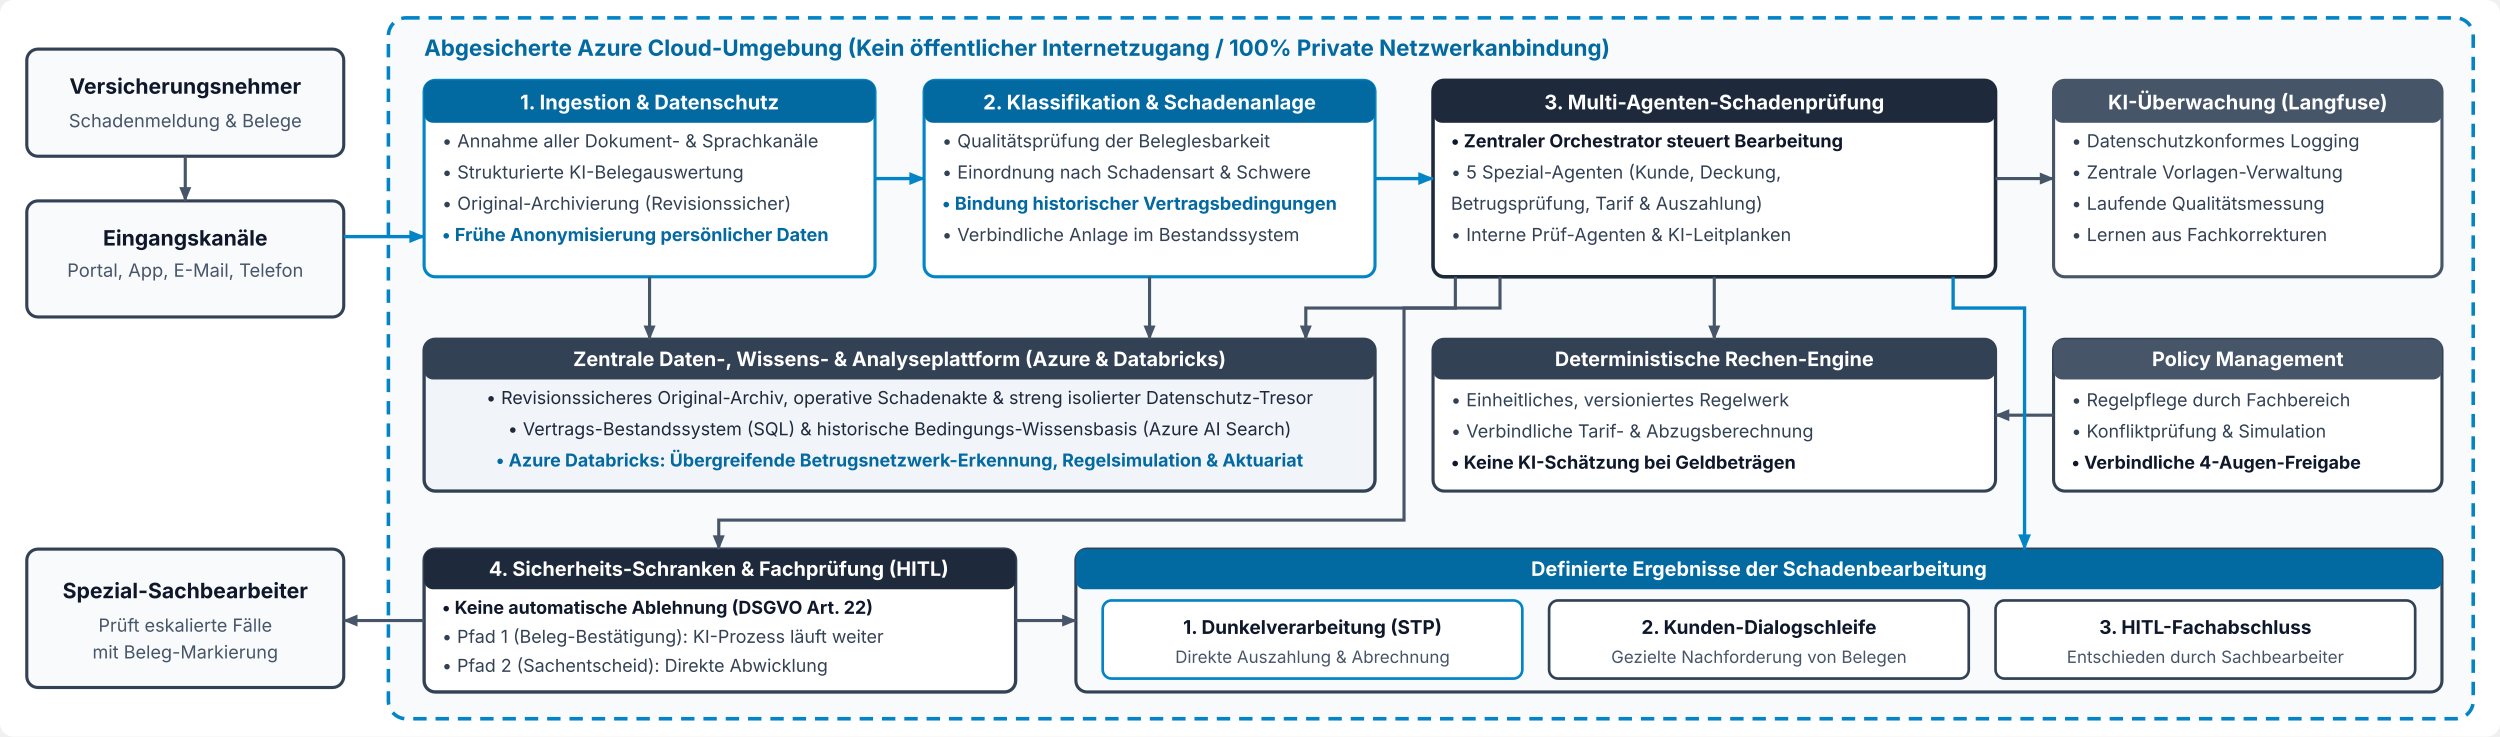
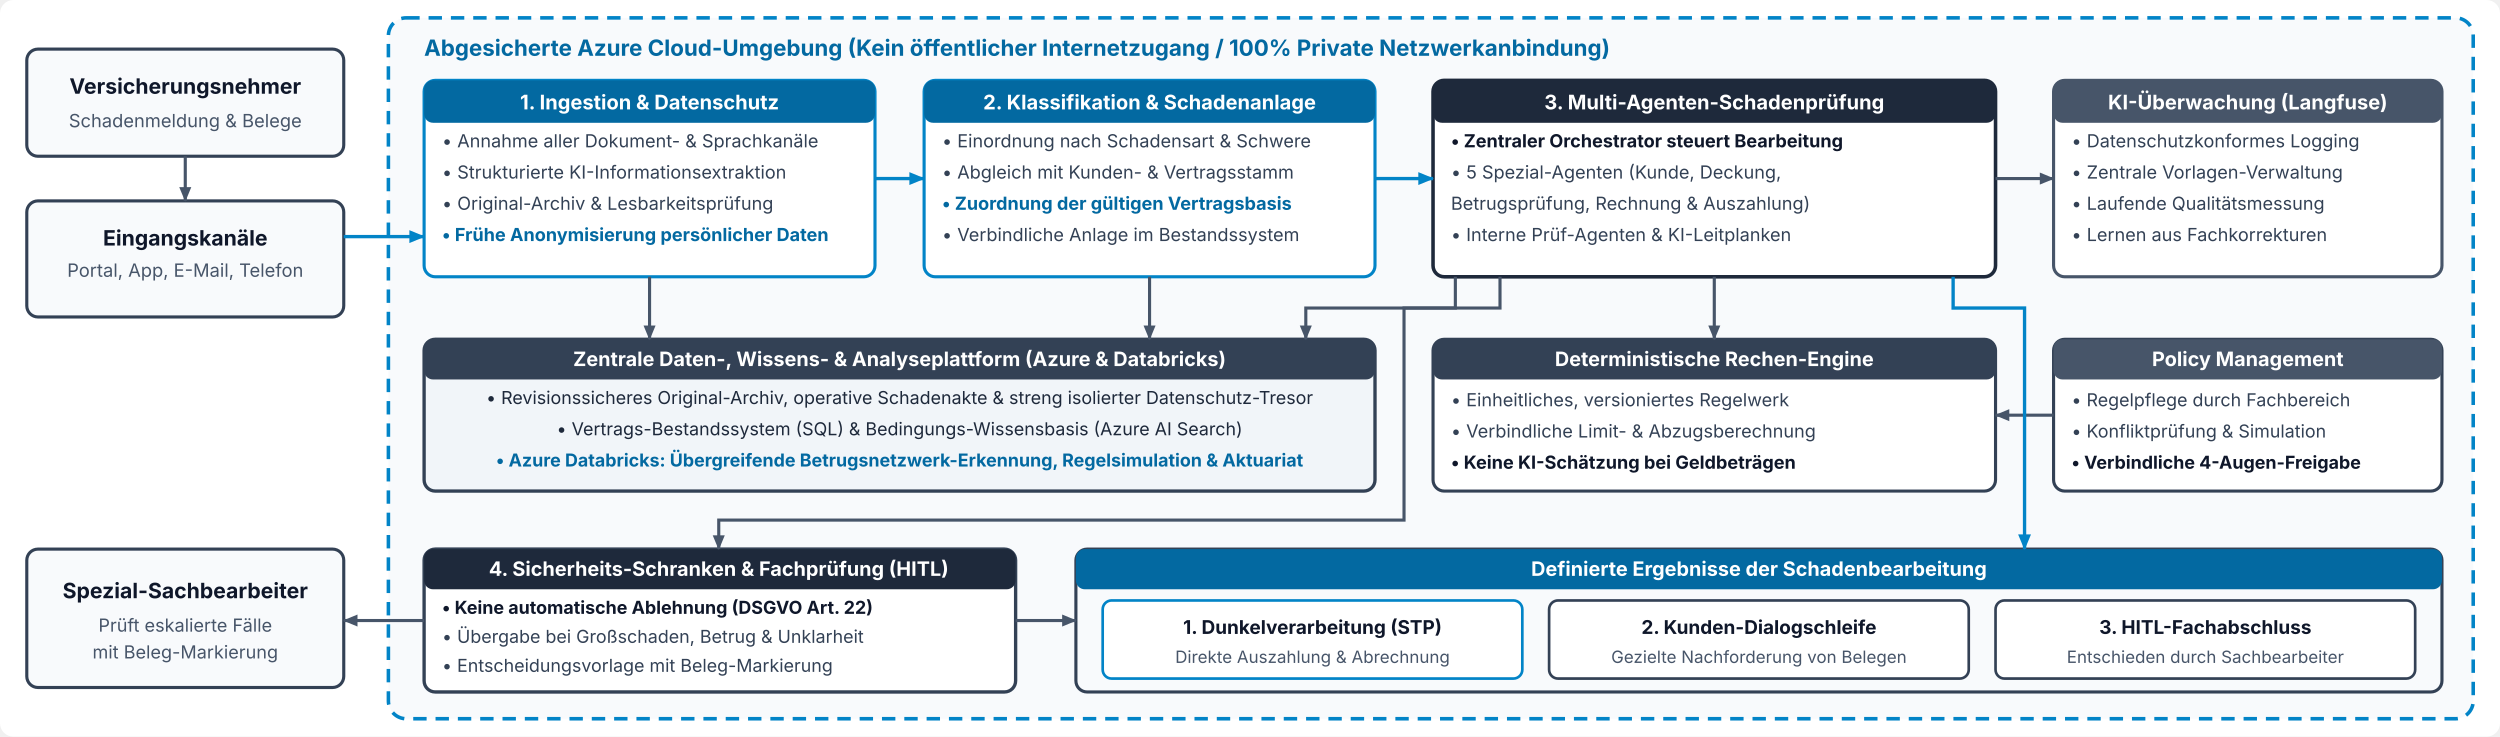
<svg xmlns="http://www.w3.org/2000/svg" viewBox="0 0 1120 330" width="100%" height="100%" font-family="Inter, Segoe UI, Arial, sans-serif">
  <defs>
    <marker id="a-slate" viewBox="0 0 10 10" refX="8" refY="5" markerWidth="5.5" markerHeight="5.5" orient="auto-start-reverse">
      <path d="M 0 1.5 L 8.5 5 L 0 8.5 z" fill="#475569" />
    </marker>
    <marker id="a-blue" viewBox="0 0 10 10" refX="8" refY="5" markerWidth="5.5" markerHeight="5.5" orient="auto-start-reverse">
      <path d="M 0 1.5 L 8.5 5 L 0 8.5 z" fill="#0284c7" />
    </marker>
  </defs>
  <rect width="1120" height="330" rx="6" fill="#ffffff" />
  <rect x="12" y="22" width="142" height="48" rx="5" fill="#f8fafc" stroke="#334155" stroke-width="1.4" />
  <text x="83" y="42" text-anchor="middle" font-size="9.5" font-weight="700" fill="#0f172a">Versicherungsnehmer</text>
  <text x="83" y="57" text-anchor="middle" font-size="8.2" fill="#475569">Schadenmeldung &amp; Belege</text>
  <rect x="12" y="90" width="142" height="52" rx="5" fill="#f8fafc" stroke="#334155" stroke-width="1.4" />
  <text x="83" y="110" text-anchor="middle" font-size="9.5" font-weight="700" fill="#0f172a">Eingangskanäle</text>
  <text x="83" y="124" text-anchor="middle" font-size="8.2" fill="#475569">Portal, App, E-Mail, Telefon</text>
  <rect x="12" y="246" width="142" height="62" rx="5" fill="#f8fafc" stroke="#334155" stroke-width="1.4" />
  <text x="83" y="268" text-anchor="middle" font-size="9.5" font-weight="700" fill="#0f172a">Spezial-Sachbearbeiter</text>
  <text x="83" y="283" text-anchor="middle" font-size="8.1" fill="#475569">Prüft eskalierte Fälle</text>
  <text x="83" y="295" text-anchor="middle" font-size="8.1" fill="#475569">mit Beleg-Markierung</text>
  <rect x="174" y="8" width="934" height="314" rx="8" fill="#f8fafc" stroke="#0284c7" stroke-width="1.6" stroke-dasharray="6,4" />
  <text x="190" y="25" font-size="10" font-weight="700" fill="#0369a1">Abgesicherte Azure Cloud-Umgebung (Kein öffentlicher Internetzugang / 100% Private Netzwerkanbindung)</text>
  <rect x="190" y="36" width="202" height="88" rx="5" fill="#ffffff" stroke="#0284c7" stroke-width="1.4" />
  <rect x="190" y="36" width="202" height="19" rx="4" fill="#0369a1" />
  <text x="291" y="49" text-anchor="middle" font-size="9" font-weight="700" fill="#ffffff">1. Ingestion &amp; Datenschutz</text>
  <text x="198" y="66" font-size="8.1" fill="#334155">• Annahme aller Dokument- &amp; Sprachkanäle</text>
-   <text x="198" y="80" font-size="8.1" fill="#334155">• Strukturierte KI-Belegauswertung</text>
-   <text x="198" y="94" font-size="8.1" fill="#334155">• Original-Archivierung (Revisionssicher)</text>
+   <text x="198" y="80" font-size="8.1" fill="#334155">• Strukturierte KI-Informationsextraktion</text>
+   <text x="198" y="94" font-size="8.1" fill="#334155">• Original-Archiv &amp; Lesbarkeitsprüfung</text>
  <text x="198" y="108" font-size="8.1" font-weight="700" fill="#0369a1">• Frühe Anonymisierung persönlicher Daten</text>
  <rect x="414" y="36" width="202" height="88" rx="5" fill="#ffffff" stroke="#0284c7" stroke-width="1.4" />
  <rect x="414" y="36" width="202" height="19" rx="4" fill="#0369a1" />
  <text x="515" y="49" text-anchor="middle" font-size="9" font-weight="700" fill="#ffffff">2. Klassifikation &amp; Schadenanlage</text>
-   <text x="422" y="66" font-size="8.1" fill="#334155">• Qualitätsprüfung der Beleglesbarkeit</text>
-   <text x="422" y="80" font-size="8.1" fill="#334155">• Einordnung nach Schadensart &amp; Schwere</text>
-   <text x="422" y="94" font-size="8.1" font-weight="700" fill="#0369a1">• Bindung historischer Vertragsbedingungen</text>
+   <text x="422" y="66" font-size="8.1" fill="#334155">• Einordnung nach Schadensart &amp; Schwere</text>
+   <text x="422" y="80" font-size="8.1" fill="#334155">• Abgleich mit Kunden- &amp; Vertragsstamm</text>
+   <text x="422" y="94" font-size="8.1" font-weight="700" fill="#0369a1">• Zuordnung der gültigen Vertragsbasis</text>
  <text x="422" y="108" font-size="8.1" fill="#334155">• Verbindliche Anlage im Bestandssystem</text>
  <rect x="642" y="36" width="252" height="88" rx="5" fill="#ffffff" stroke="#1e293b" stroke-width="1.6" />
  <rect x="642" y="36" width="252" height="19" rx="4" fill="#1e293b" />
  <text x="768" y="49" text-anchor="middle" font-size="9" font-weight="700" fill="#ffffff">3. Multi-Agenten-Schadenprüfung</text>
  <text x="650" y="66" font-size="8.1" font-weight="700" fill="#0f172a">• Zentraler Orchestrator steuert Bearbeitung</text>
  <text x="650" y="80" font-size="8.1" fill="#334155">• 5 Spezial-Agenten (Kunde, Deckung,</text>
-   <text x="650" y="94" font-size="8.1" fill="#334155">  Betrugsprüfung, Tarif &amp; Auszahlung)</text>
+   <text x="650" y="94" font-size="8.1" fill="#334155">  Betrugsprüfung, Rechnung &amp; Auszahlung)</text>
  <text x="650" y="108" font-size="8.1" fill="#334155">• Interne Prüf-Agenten &amp; KI-Leitplanken</text>
  <rect x="920" y="36" width="174" height="88" rx="5" fill="#ffffff" stroke="#475569" stroke-width="1.4" />
  <rect x="920" y="36" width="174" height="19" rx="4" fill="#475569" />
  <text x="1007" y="49" text-anchor="middle" font-size="9" font-weight="700" fill="#ffffff">KI-Überwachung (Langfuse)</text>
  <text x="928" y="66" font-size="8.1" fill="#334155">• Datenschutzkonformes Logging</text>
  <text x="928" y="80" font-size="8.1" fill="#334155">• Zentrale Vorlagen-Verwaltung</text>
  <text x="928" y="94" font-size="8.1" fill="#334155">• Laufende Qualitätsmessung</text>
  <text x="928" y="108" font-size="8.1" fill="#334155">• Lernen aus Fachkorrekturen</text>
  <rect x="190" y="152" width="426" height="68" rx="5" fill="#f1f5f9" stroke="#334155" stroke-width="1.5" />
  <rect x="190" y="152" width="426" height="18" rx="4" fill="#334155" />
  <text x="403" y="164" text-anchor="middle" font-size="8.9" font-weight="700" fill="#ffffff">Zentrale Daten-, Wissens- &amp; Analyseplattform (Azure &amp; Databricks)</text>
  <text x="403" y="181" text-anchor="middle" font-size="8" fill="#1e293b">• Revisionssicheres Original-Archiv, operative Schadenakte &amp; streng isolierter Datenschutz-Tresor</text>
-   <text x="403" y="195" text-anchor="middle" font-size="8" fill="#1e293b">• Vertrags-Bestandssystem (SQL) &amp; historische Bedingungs-Wissensbasis (Azure AI Search)</text>
+   <text x="403" y="195" text-anchor="middle" font-size="8" fill="#1e293b">• Vertrags-Bestandssystem (SQL) &amp; Bedingungs-Wissensbasis (Azure AI Search)</text>
  <text x="403" y="209" text-anchor="middle" font-size="8" font-weight="700" fill="#0369a1">• Azure Databricks: Übergreifende Betrugsnetzwerk-Erkennung, Regelsimulation &amp; Aktuariat</text>
  <rect x="642" y="152" width="252" height="68" rx="5" fill="#ffffff" stroke="#334155" stroke-width="1.4" />
  <rect x="642" y="152" width="252" height="18" rx="4" fill="#334155" />
  <text x="768" y="164" text-anchor="middle" font-size="8.9" font-weight="700" fill="#ffffff">Deterministische Rechen-Engine</text>
  <text x="650" y="182" font-size="8.1" fill="#334155">• Einheitliches, versioniertes Regelwerk</text>
-   <text x="650" y="196" font-size="8.1" fill="#334155">• Verbindliche Tarif- &amp; Abzugsberechnung</text>
+   <text x="650" y="196" font-size="8.1" fill="#334155">• Verbindliche Limit- &amp; Abzugsberechnung</text>
  <text x="650" y="210" font-size="8.1" font-weight="700" fill="#0f172a">• Keine KI-Schätzung bei Geldbeträgen</text>
  <rect x="920" y="152" width="174" height="68" rx="5" fill="#ffffff" stroke="#334155" stroke-width="1.4" />
  <rect x="920" y="152" width="174" height="18" rx="4" fill="#475569" />
  <text x="1007" y="164" text-anchor="middle" font-size="8.9" font-weight="700" fill="#ffffff">Policy Management</text>
  <text x="928" y="182" font-size="8" fill="#334155">• Regelpflege durch Fachbereich</text>
  <text x="928" y="196" font-size="8" fill="#334155">• Konfliktprüfung &amp; Simulation</text>
  <text x="928" y="210" font-size="8" font-weight="700" fill="#0f172a">• Verbindliche 4-Augen-Freigabe</text>
  <rect x="190" y="246" width="265" height="64" rx="5" fill="#ffffff" stroke="#334155" stroke-width="1.5" />
  <rect x="190" y="246" width="265" height="18" rx="4" fill="#1e293b" />
  <text x="322" y="258" text-anchor="middle" font-size="8.9" font-weight="700" fill="#ffffff">4. Sicherheits-Schranken &amp; Fachprüfung (HITL)</text>
  <text x="198" y="275" font-size="8" font-weight="700" fill="#0f172a">• Keine automatische Ablehnung (DSGVO Art. 22)</text>
-   <text x="198" y="288" font-size="8" fill="#334155">• Pfad 1 (Beleg-Bestätigung): KI-Prozess läuft weiter</text>
-   <text x="198" y="301" font-size="8" fill="#334155">• Pfad 2 (Sachentscheid): Direkte Abwicklung</text>
+   <text x="198" y="288" font-size="8" fill="#334155">• Übergabe bei Großschaden, Betrug &amp; Unklarheit</text>
+   <text x="198" y="301" font-size="8" fill="#334155">• Entscheidungsvorlage mit Beleg-Markierung</text>
  <rect x="482" y="246" width="612" height="64" rx="5" fill="#f8fafc" stroke="#334155" stroke-width="1.4" />
  <rect x="482" y="246" width="612" height="18" rx="4" fill="#0369a1" />
  <text x="788" y="258" text-anchor="middle" font-size="8.9" font-weight="700" fill="#ffffff">Definierte Ergebnisse der Schadenbearbeitung</text>
  <rect x="494" y="269" width="188" height="35" rx="4" fill="#ffffff" stroke="#0284c7" stroke-width="1.2" />
  <text x="588" y="284" text-anchor="middle" font-size="8.5" font-weight="700" fill="#0f172a">1. Dunkelverarbeitung (STP)</text>
  <text x="588" y="297" text-anchor="middle" font-size="7.6" fill="#475569">Direkte Auszahlung &amp; Abrechnung</text>
  <rect x="694" y="269" width="188" height="35" rx="4" fill="#ffffff" stroke="#334155" stroke-width="1.2" />
  <text x="788" y="284" text-anchor="middle" font-size="8.5" font-weight="700" fill="#0f172a">2. Kunden-Dialogschleife</text>
  <text x="788" y="297" text-anchor="middle" font-size="7.6" fill="#475569">Gezielte Nachforderung von Belegen</text>
  <rect x="894" y="269" width="188" height="35" rx="4" fill="#ffffff" stroke="#334155" stroke-width="1.2" />
  <text x="988" y="284" text-anchor="middle" font-size="8.5" font-weight="700" fill="#0f172a">3. HITL-Fachabschluss</text>
  <text x="988" y="297" text-anchor="middle" font-size="7.6" fill="#475569">Entschieden durch Sachbearbeiter</text>
  <path d="M 83 70 V 90" fill="none" stroke="#475569" stroke-width="1.4" marker-end="url(#a-slate)" />
  <path d="M 154 106 H 190" fill="none" stroke="#0284c7" stroke-width="1.5" marker-end="url(#a-blue)" />
  <path d="M 392 80 H 414" fill="none" stroke="#0284c7" stroke-width="1.5" marker-end="url(#a-blue)" />
  <path d="M 616 80 H 642" fill="none" stroke="#0284c7" stroke-width="1.5" marker-end="url(#a-blue)" />
  <path d="M 894 80 H 920" fill="none" stroke="#475569" stroke-width="1.4" marker-end="url(#a-slate)" />
  <path d="M 291 124 V 152" fill="none" stroke="#475569" stroke-width="1.4" marker-end="url(#a-slate)" />
  <path d="M 515 124 V 152" fill="none" stroke="#475569" stroke-width="1.4" marker-end="url(#a-slate)" />
  <path d="M 672 124 V 138 H 585 V 152" fill="none" stroke="#475569" stroke-width="1.4" marker-end="url(#a-slate)" />
  <path d="M 768 124 V 152" fill="none" stroke="#475569" stroke-width="1.4" marker-end="url(#a-slate)" />
  <path d="M 920 186 H 894" fill="none" stroke="#475569" stroke-width="1.4" marker-end="url(#a-slate)" />
  <path d="M 652 124 V 138 H 629 V 233 H 322 V 246" fill="none" stroke="#475569" stroke-width="1.4" marker-end="url(#a-slate)" />
  <path d="M 875 124 V 138 H 907 V 246" fill="none" stroke="#0284c7" stroke-width="1.5" marker-end="url(#a-blue)" />
  <path d="M 190 278 H 154" fill="none" stroke="#475569" stroke-width="1.4" marker-end="url(#a-slate)" />
  <path d="M 455 278 H 482" fill="none" stroke="#475569" stroke-width="1.4" marker-end="url(#a-slate)" />
</svg>
